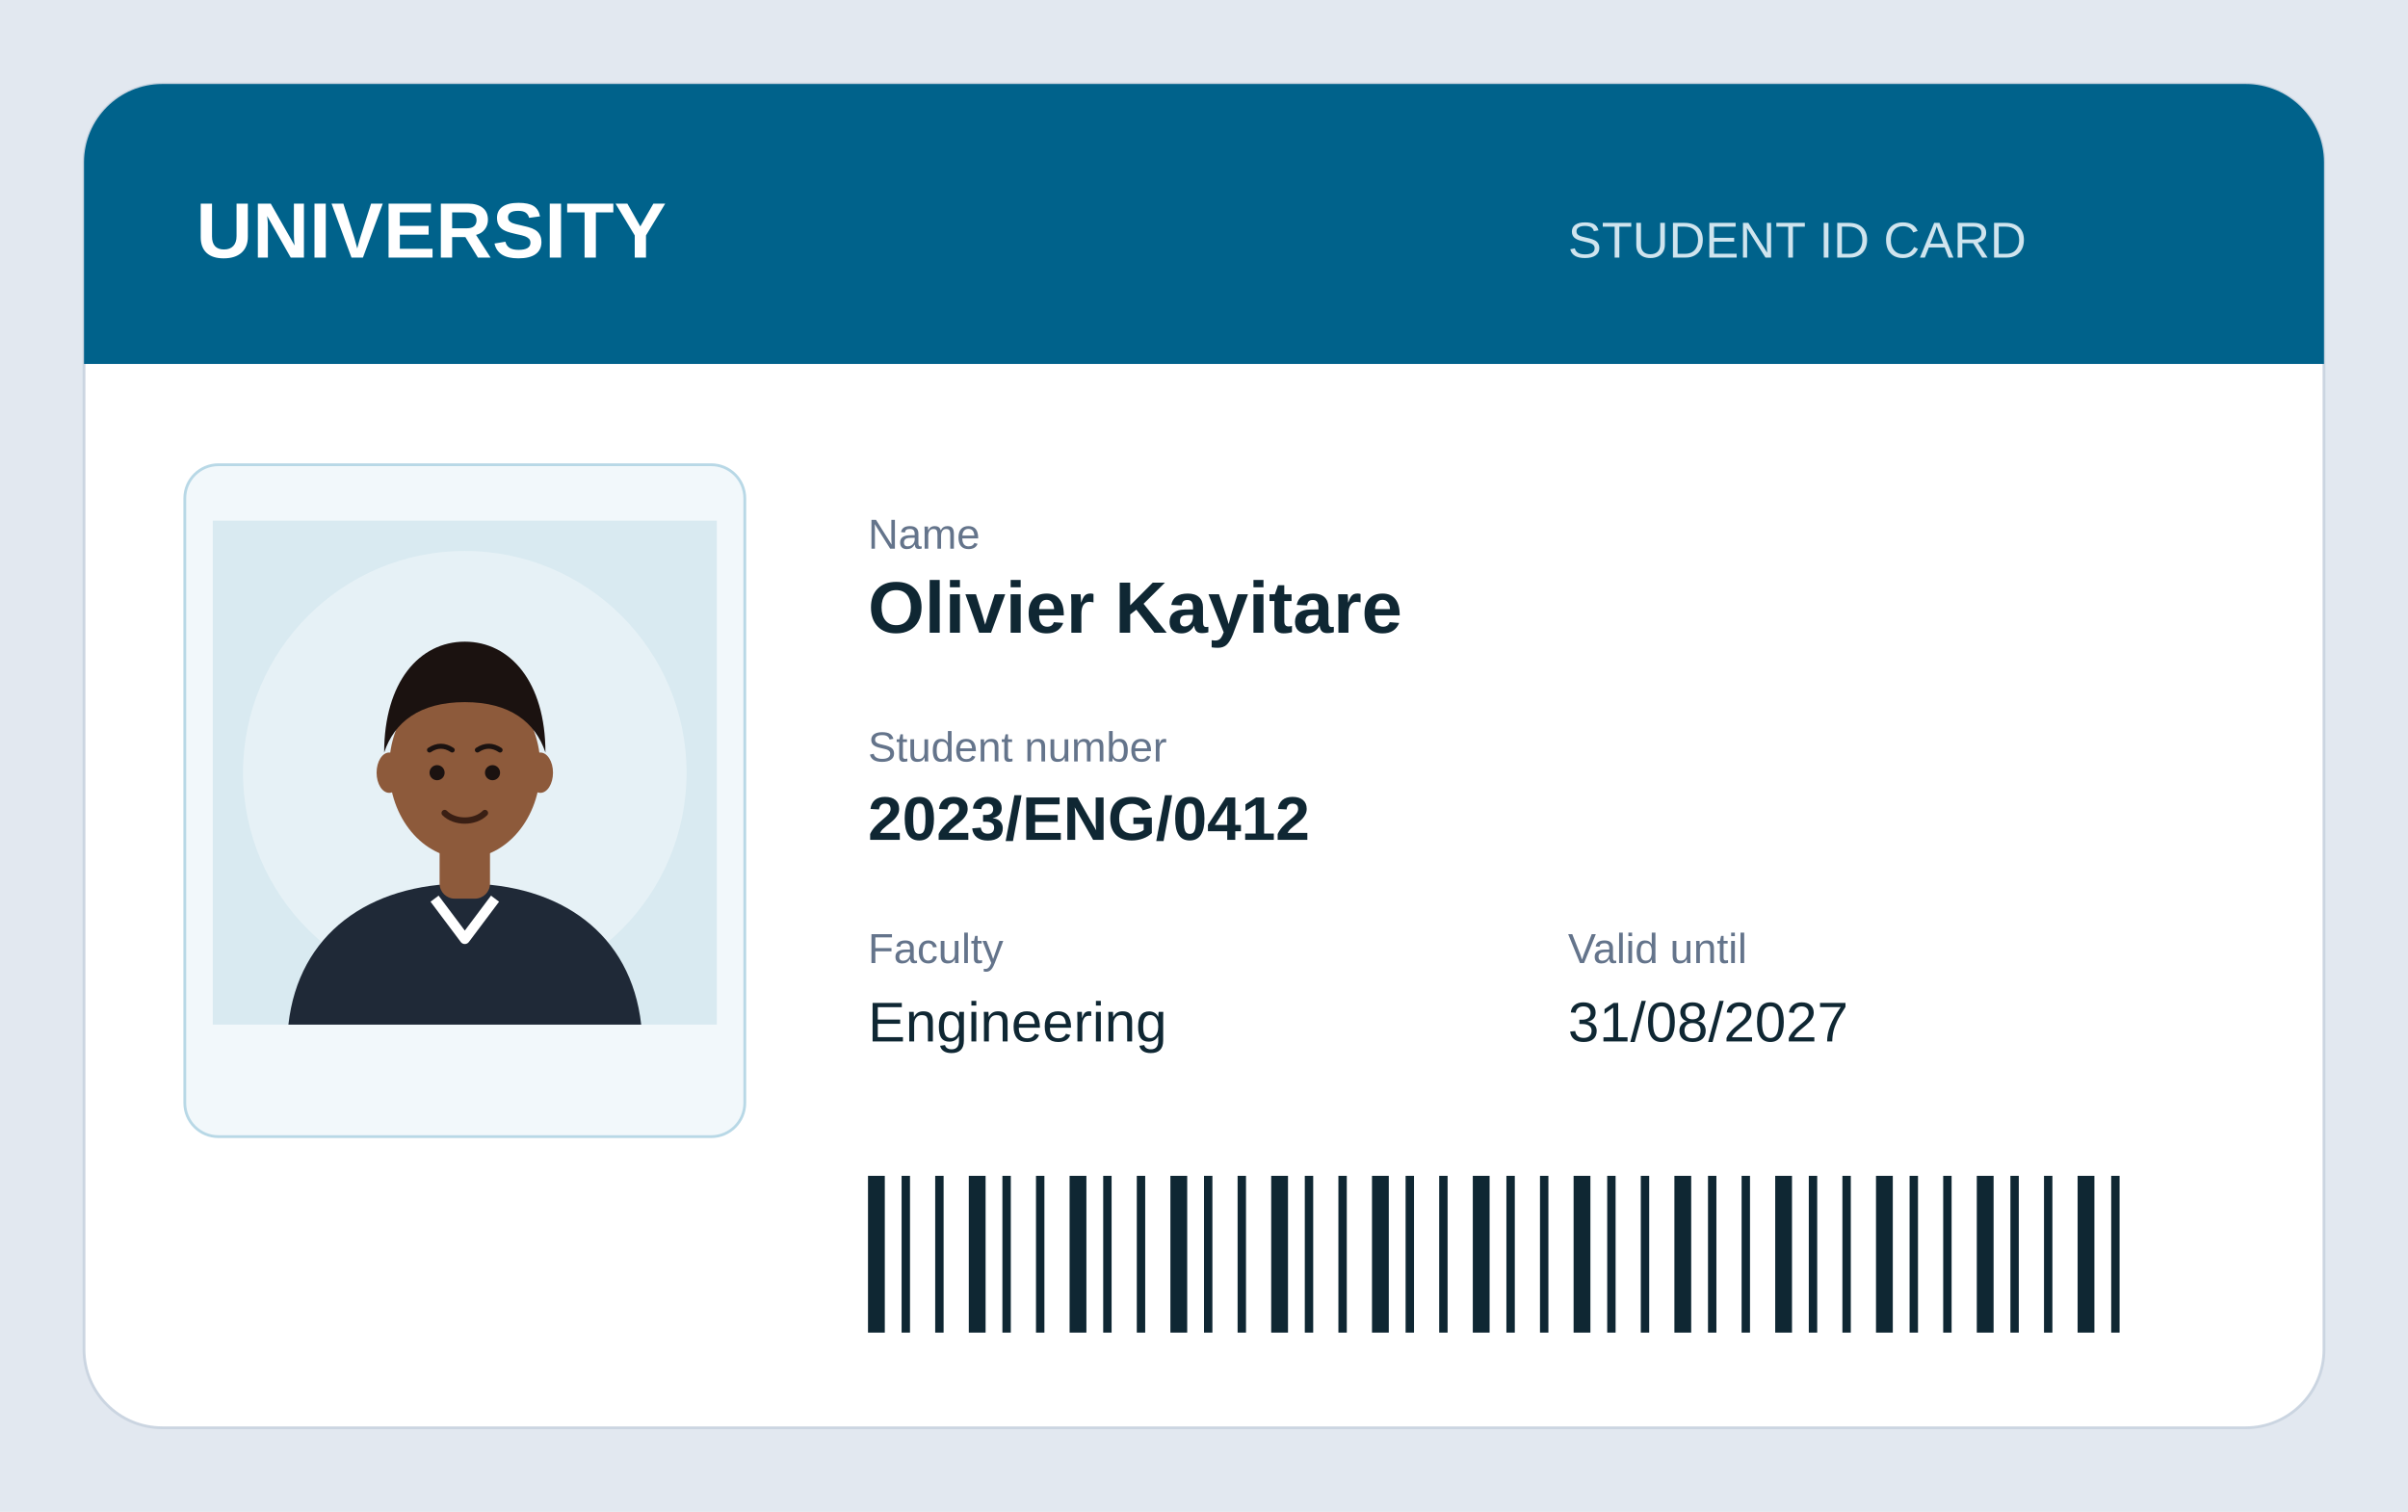
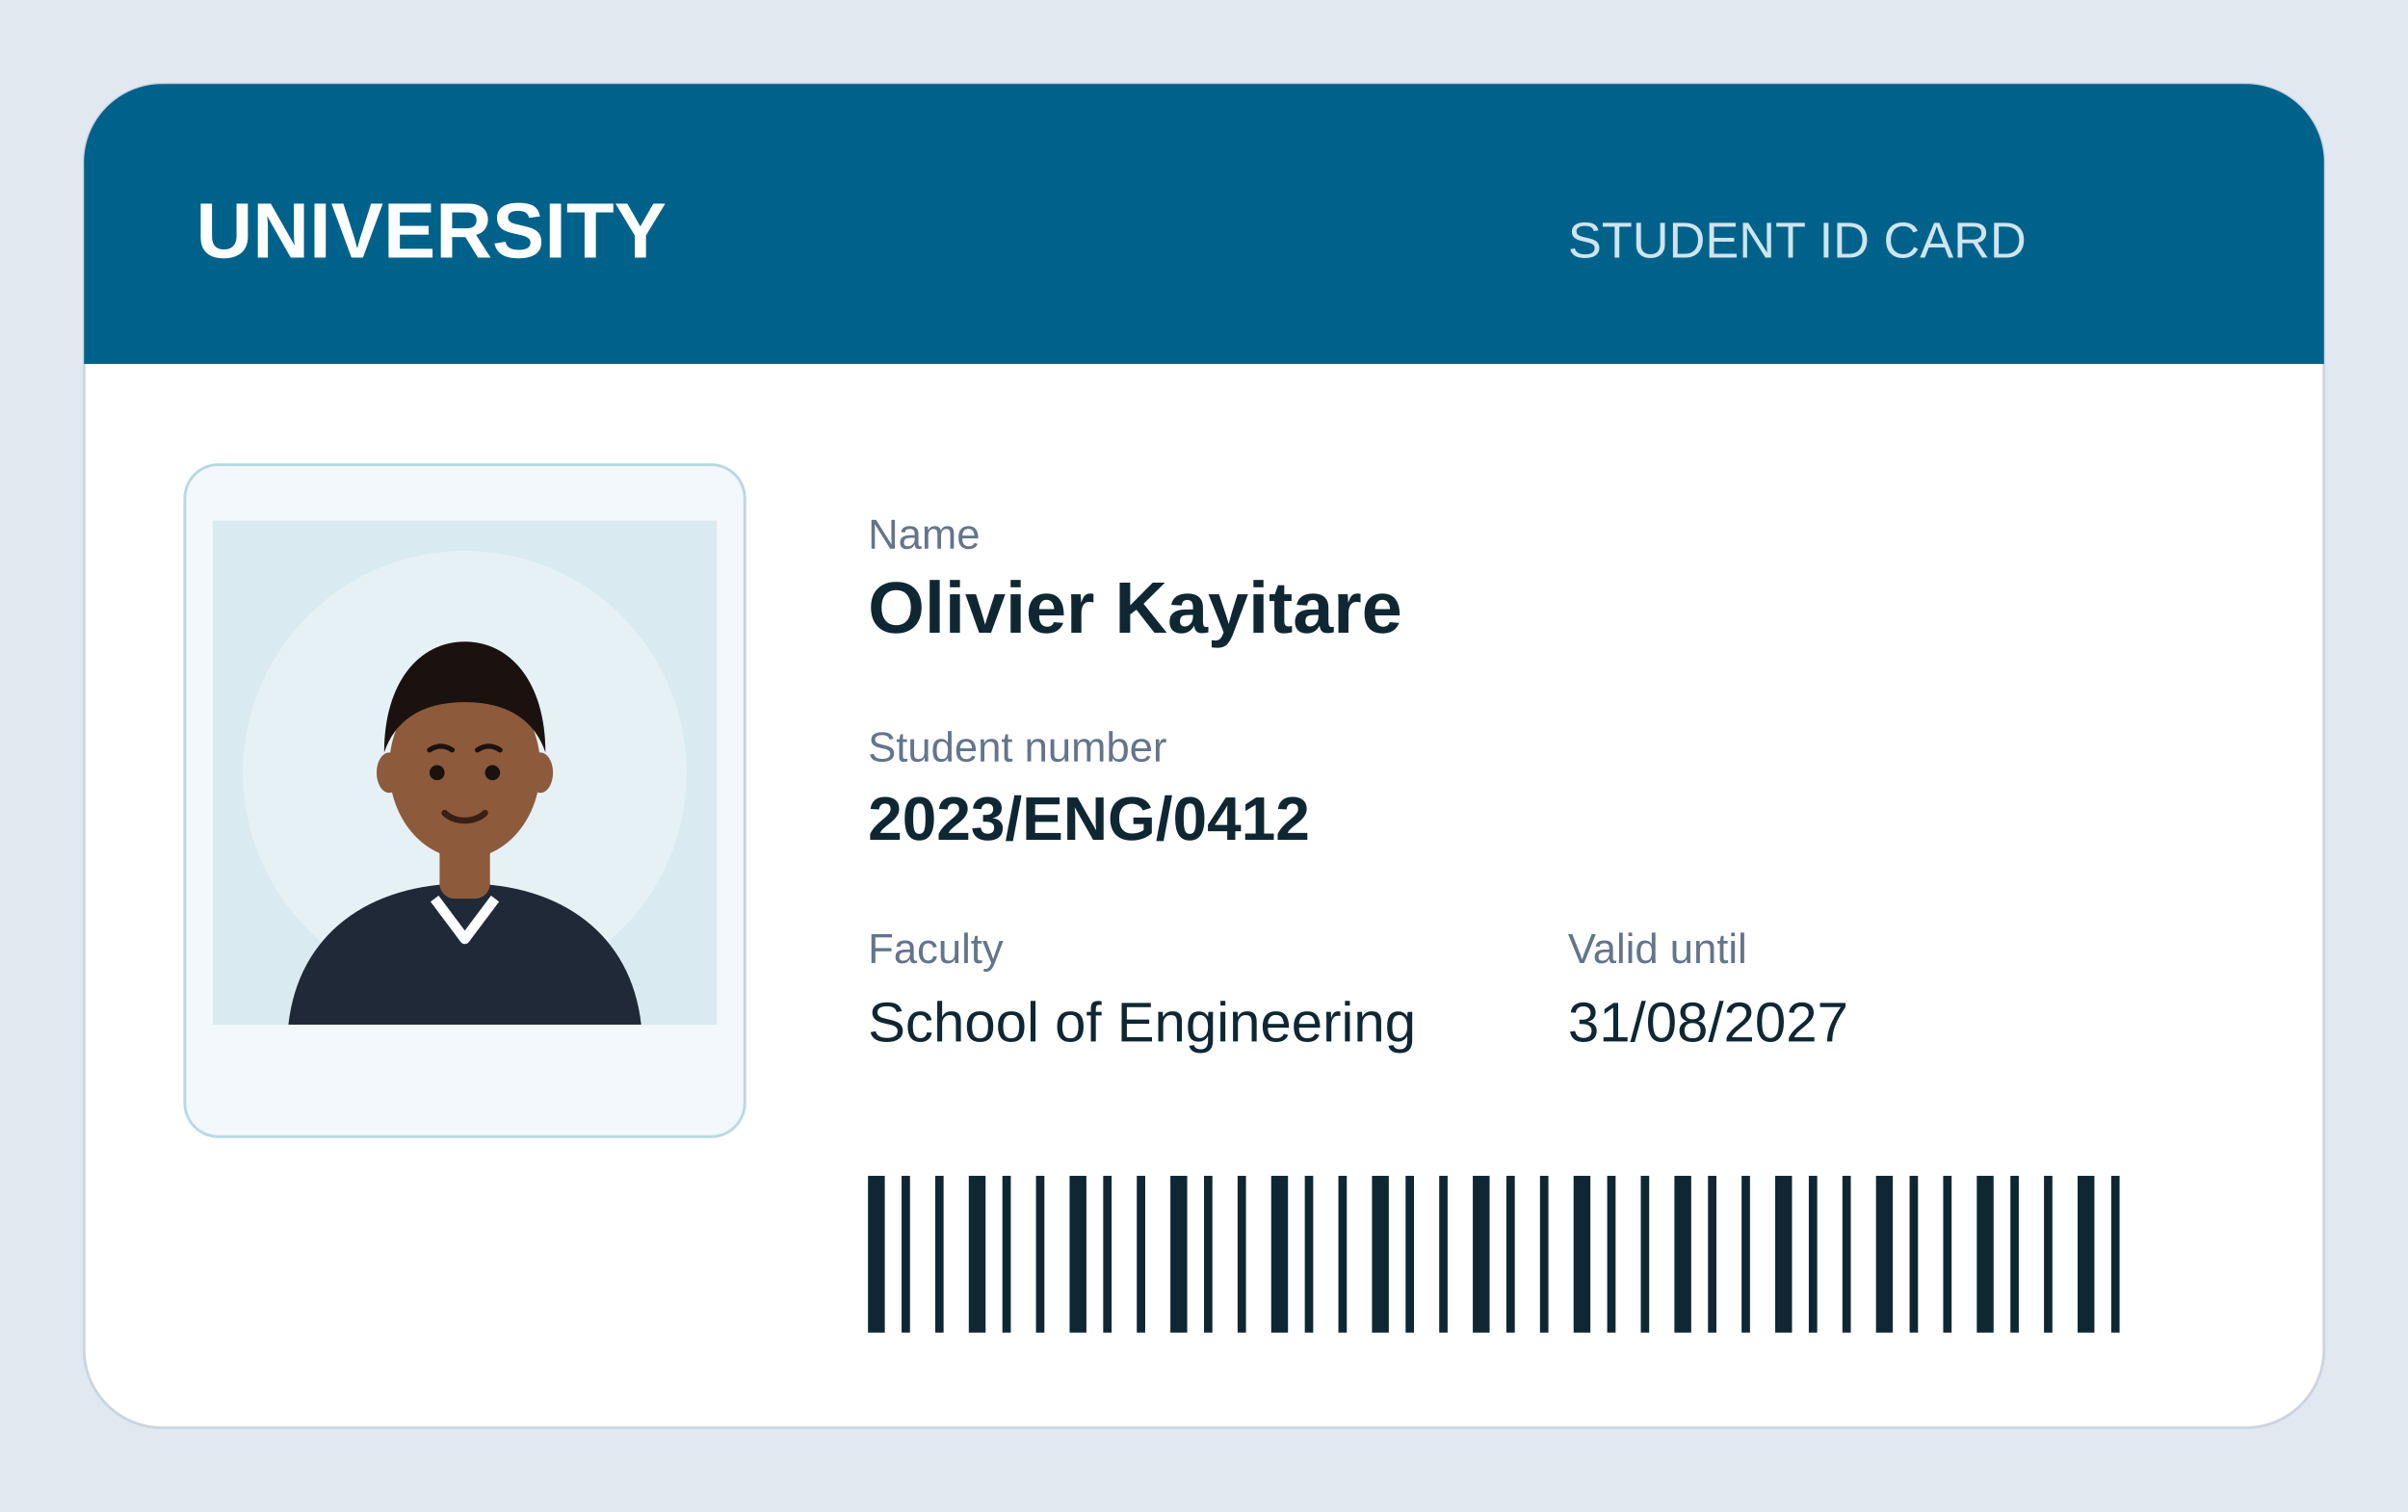
<svg xmlns="http://www.w3.org/2000/svg" viewBox="0 0 860 540" width="860" height="540">
  <rect width="860" height="540" fill="#e2e8f0" />
  <rect x="30" y="30" width="800" height="480" rx="28" fill="#ffffff" stroke="#cbd5e1" />
  <path d="M30 58a28 28 0 0 1 28-28h744a28 28 0 0 1 28 28v72H30Z" fill="#00628b" />
  <text x="70" y="92" font-family="Arial, Helvetica, sans-serif" font-size="28" font-weight="700" fill="#ffffff">UNIVERSITY</text>
  <text x="560" y="92" font-family="Arial, Helvetica, sans-serif" font-size="18" fill="#cfe4ee">STUDENT ID CARD</text>
  <rect x="66" y="166" width="200" height="240" rx="12" fill="#f2f8fb" stroke="#b8d8e6" />
  <svg x="76" y="186" width="180" height="180" viewBox="0 0 200 200">
    <rect width="200" height="200" fill="#d9eaf1" />
    <circle cx="100" cy="100" r="88" fill="#ffffff" fill-opacity=".35" />
    <path d="M30 200c4-36 32-56 70-56s66 20 70 56Z" fill="#1f2937" />
    <path d="M88 150l12 16 12-16" fill="none" stroke="#ffffff" stroke-width="4" stroke-linejoin="round" />
    <rect x="90" y="126" width="20" height="24" rx="6" fill="#8d5a3b" />
    <ellipse cx="100" cy="98" rx="30" ry="36" fill="#8d5a3b" />
    <ellipse cx="70" cy="100" rx="5" ry="8" fill="#8d5a3b" />
    <ellipse cx="130" cy="100" rx="5" ry="8" fill="#8d5a3b" />
    <path d="M68 92c0-28 14-44 32-44s32 16 32 44c-4-12-14-20-32-20s-28 8-32 20Z" fill="#1b1210" />
    <circle cx="89" cy="100" r="3" fill="#1b1210" />
    <circle cx="111" cy="100" r="3" fill="#1b1210" />
    <path d="M86 91c3-2 6-2 9 0M105 91c3-2 6-2 9 0" stroke="#1b1210" stroke-width="2" stroke-linecap="round" fill="none" />
    <path d="M92 116c4 4 12 4 16 0" stroke="#3a1f14" stroke-width="2.5" stroke-linecap="round" fill="none" />
  </svg>
  <text x="310" y="196" font-family="Arial, Helvetica, sans-serif" font-size="15" fill="#64748b">Name</text>
  <text x="310" y="226" font-family="Arial, Helvetica, sans-serif" font-size="26" font-weight="700" fill="#0f2733">Olivier Kayitare</text>
  <text x="310" y="272" font-family="Arial, Helvetica, sans-serif" font-size="15" fill="#64748b">Student number</text>
  <text x="310" y="300" font-family="Arial, Helvetica, sans-serif" font-size="22" font-weight="700" fill="#0f2733">2023/ENG/0412</text>
  <text x="310" y="344" font-family="Arial, Helvetica, sans-serif" font-size="15" fill="#64748b">Faculty</text>
-   <text x="310" y="372" font-family="Arial, Helvetica, sans-serif" font-size="20" fill="#0f2733">Engineering</text>
+   <text x="310" y="372" font-family="Arial, Helvetica, sans-serif" font-size="20" fill="#0f2733">School of Engineering</text>
  <text x="560" y="344" font-family="Arial, Helvetica, sans-serif" font-size="15" fill="#64748b">Valid until</text>
  <text x="560" y="372" font-family="Arial, Helvetica, sans-serif" font-size="20" fill="#0f2733">31/08/2027</text>
  <rect x="310" y="420" width="6" height="56" fill="#0f2733" />
  <rect x="322" y="420" width="3" height="56" fill="#0f2733" />
  <rect x="334" y="420" width="3" height="56" fill="#0f2733" />
  <rect x="346" y="420" width="6" height="56" fill="#0f2733" />
  <rect x="358" y="420" width="3" height="56" fill="#0f2733" />
  <rect x="370" y="420" width="3" height="56" fill="#0f2733" />
  <rect x="382" y="420" width="6" height="56" fill="#0f2733" />
  <rect x="394" y="420" width="3" height="56" fill="#0f2733" />
  <rect x="406" y="420" width="3" height="56" fill="#0f2733" />
  <rect x="418" y="420" width="6" height="56" fill="#0f2733" />
  <rect x="430" y="420" width="3" height="56" fill="#0f2733" />
  <rect x="442" y="420" width="3" height="56" fill="#0f2733" />
  <rect x="454" y="420" width="6" height="56" fill="#0f2733" />
  <rect x="466" y="420" width="3" height="56" fill="#0f2733" />
  <rect x="478" y="420" width="3" height="56" fill="#0f2733" />
  <rect x="490" y="420" width="6" height="56" fill="#0f2733" />
  <rect x="502" y="420" width="3" height="56" fill="#0f2733" />
  <rect x="514" y="420" width="3" height="56" fill="#0f2733" />
  <rect x="526" y="420" width="6" height="56" fill="#0f2733" />
  <rect x="538" y="420" width="3" height="56" fill="#0f2733" />
  <rect x="550" y="420" width="3" height="56" fill="#0f2733" />
  <rect x="562" y="420" width="6" height="56" fill="#0f2733" />
  <rect x="574" y="420" width="3" height="56" fill="#0f2733" />
  <rect x="586" y="420" width="3" height="56" fill="#0f2733" />
  <rect x="598" y="420" width="6" height="56" fill="#0f2733" />
  <rect x="610" y="420" width="3" height="56" fill="#0f2733" />
  <rect x="622" y="420" width="3" height="56" fill="#0f2733" />
  <rect x="634" y="420" width="6" height="56" fill="#0f2733" />
  <rect x="646" y="420" width="3" height="56" fill="#0f2733" />
  <rect x="658" y="420" width="3" height="56" fill="#0f2733" />
  <rect x="670" y="420" width="6" height="56" fill="#0f2733" />
  <rect x="682" y="420" width="3" height="56" fill="#0f2733" />
  <rect x="694" y="420" width="3" height="56" fill="#0f2733" />
  <rect x="706" y="420" width="6" height="56" fill="#0f2733" />
  <rect x="718" y="420" width="3" height="56" fill="#0f2733" />
  <rect x="730" y="420" width="3" height="56" fill="#0f2733" />
  <rect x="742" y="420" width="6" height="56" fill="#0f2733" />
  <rect x="754" y="420" width="3" height="56" fill="#0f2733" />
</svg>
